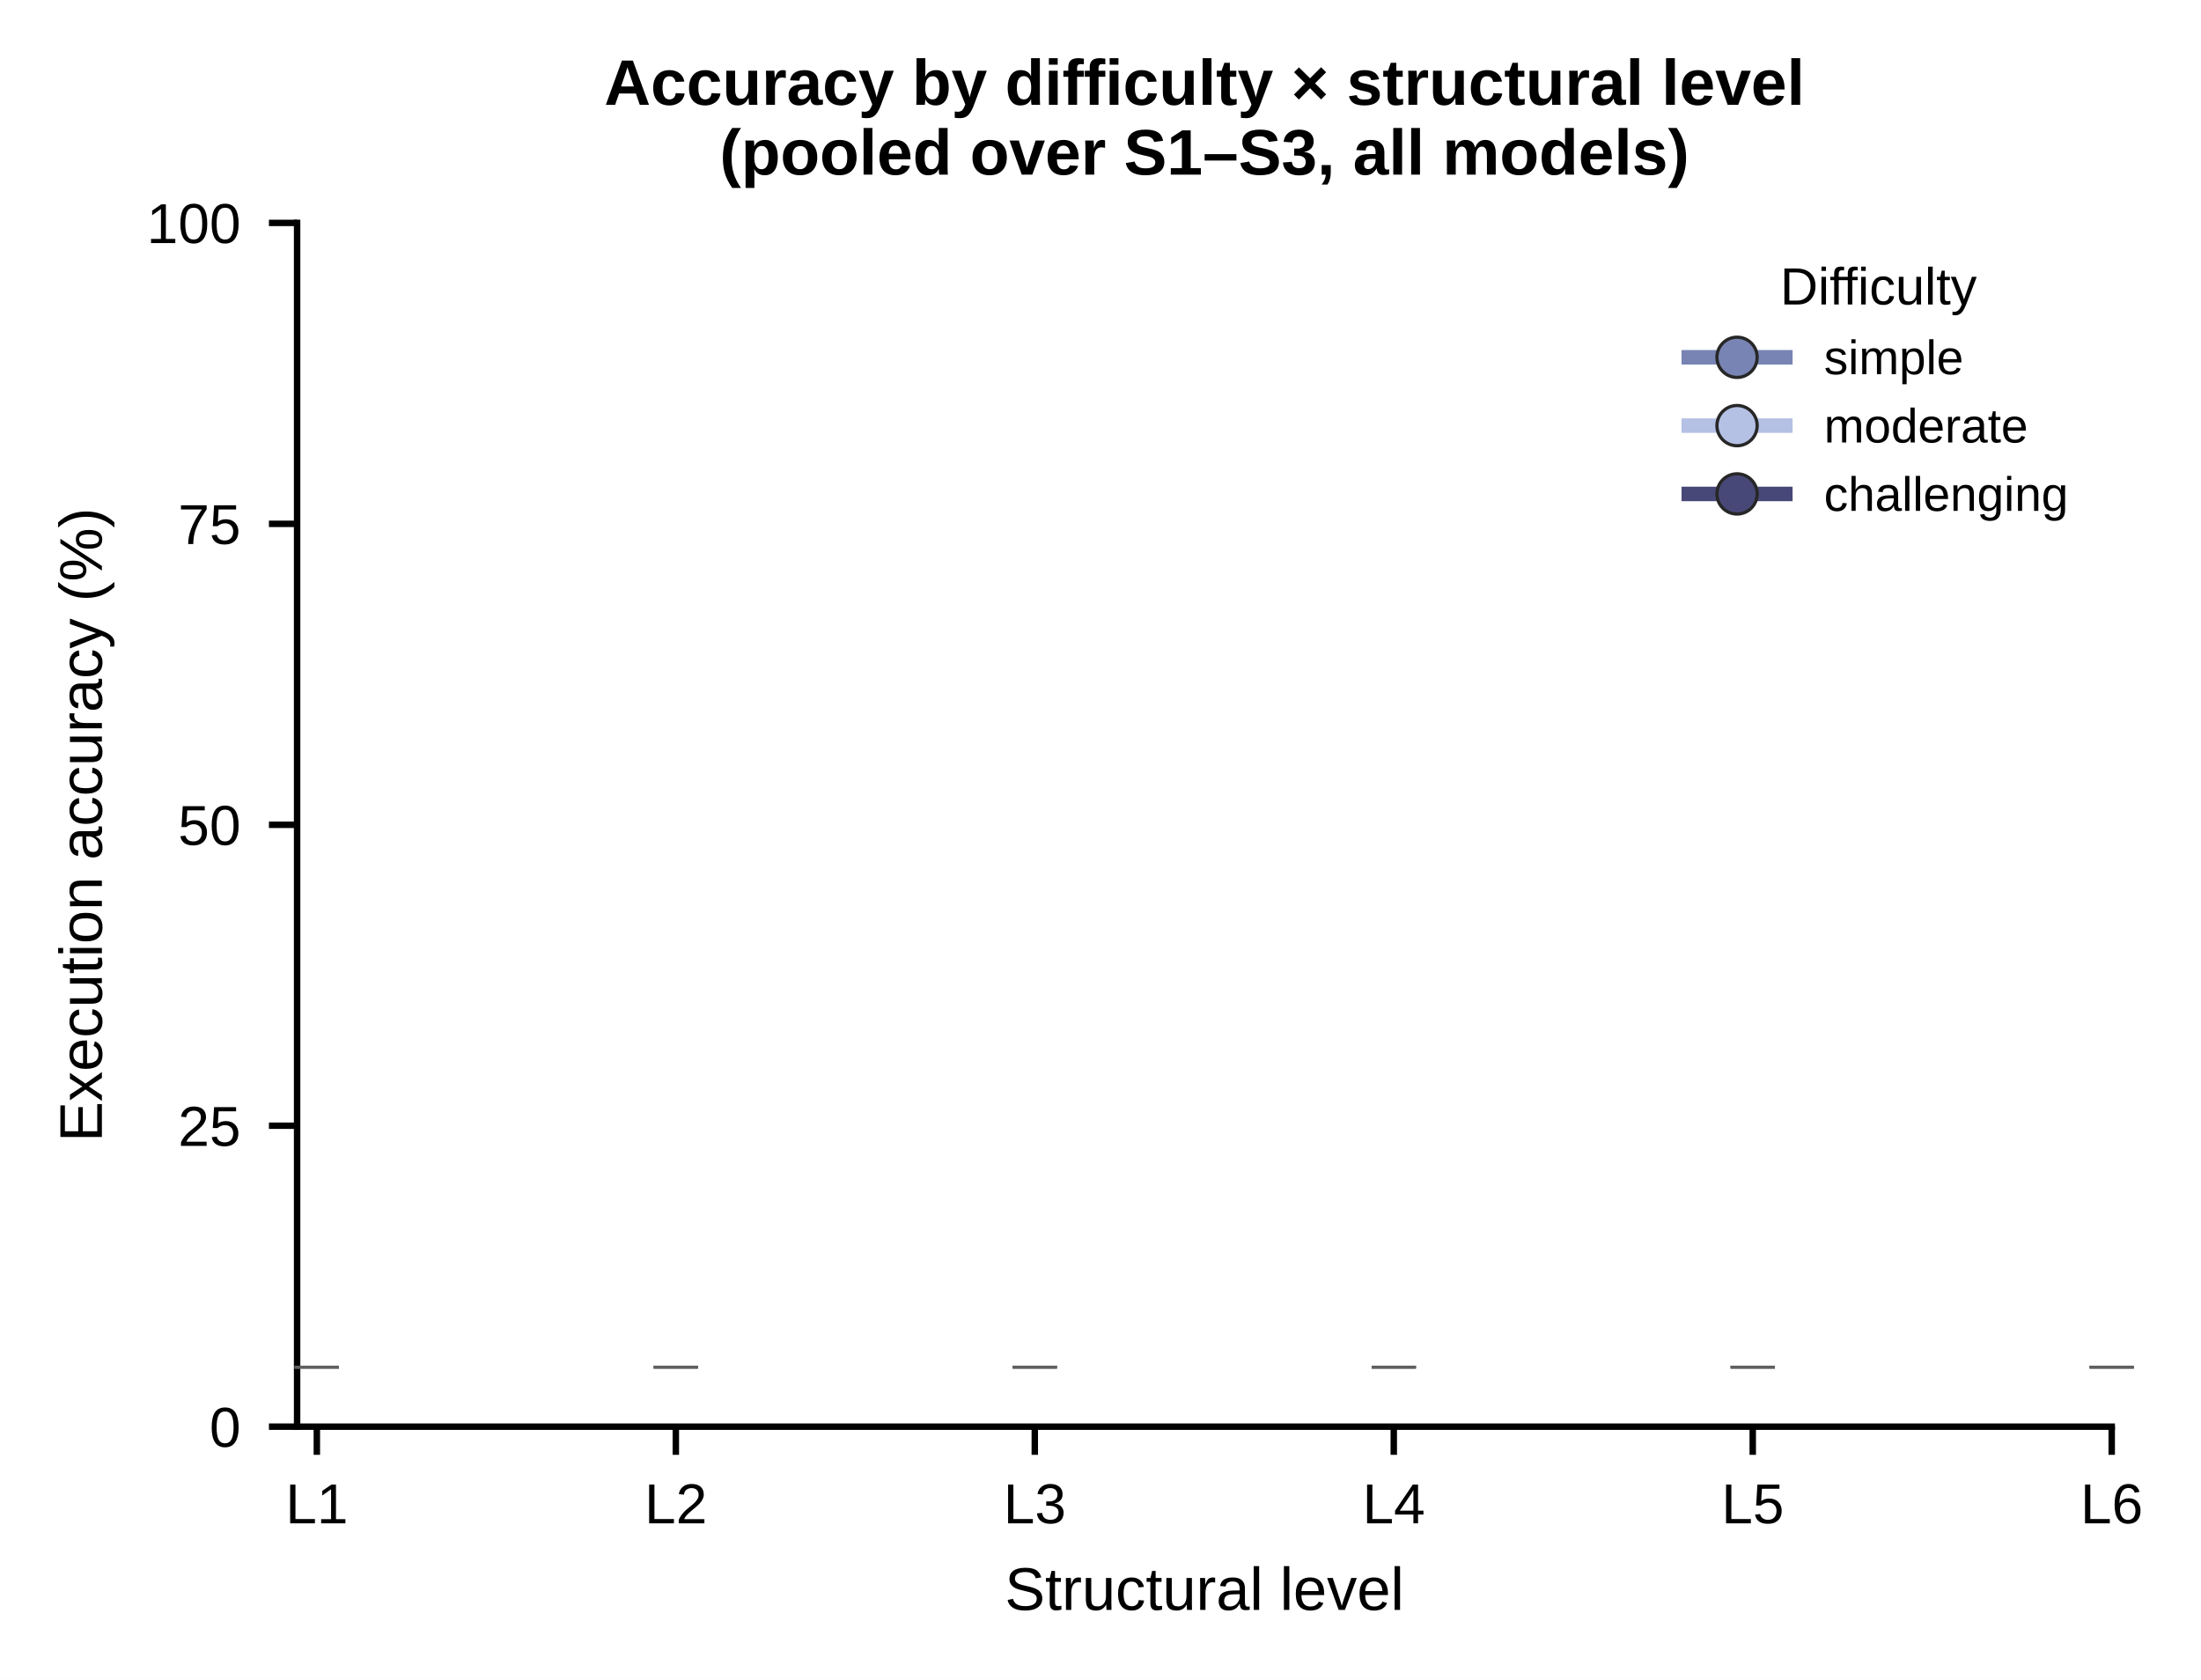
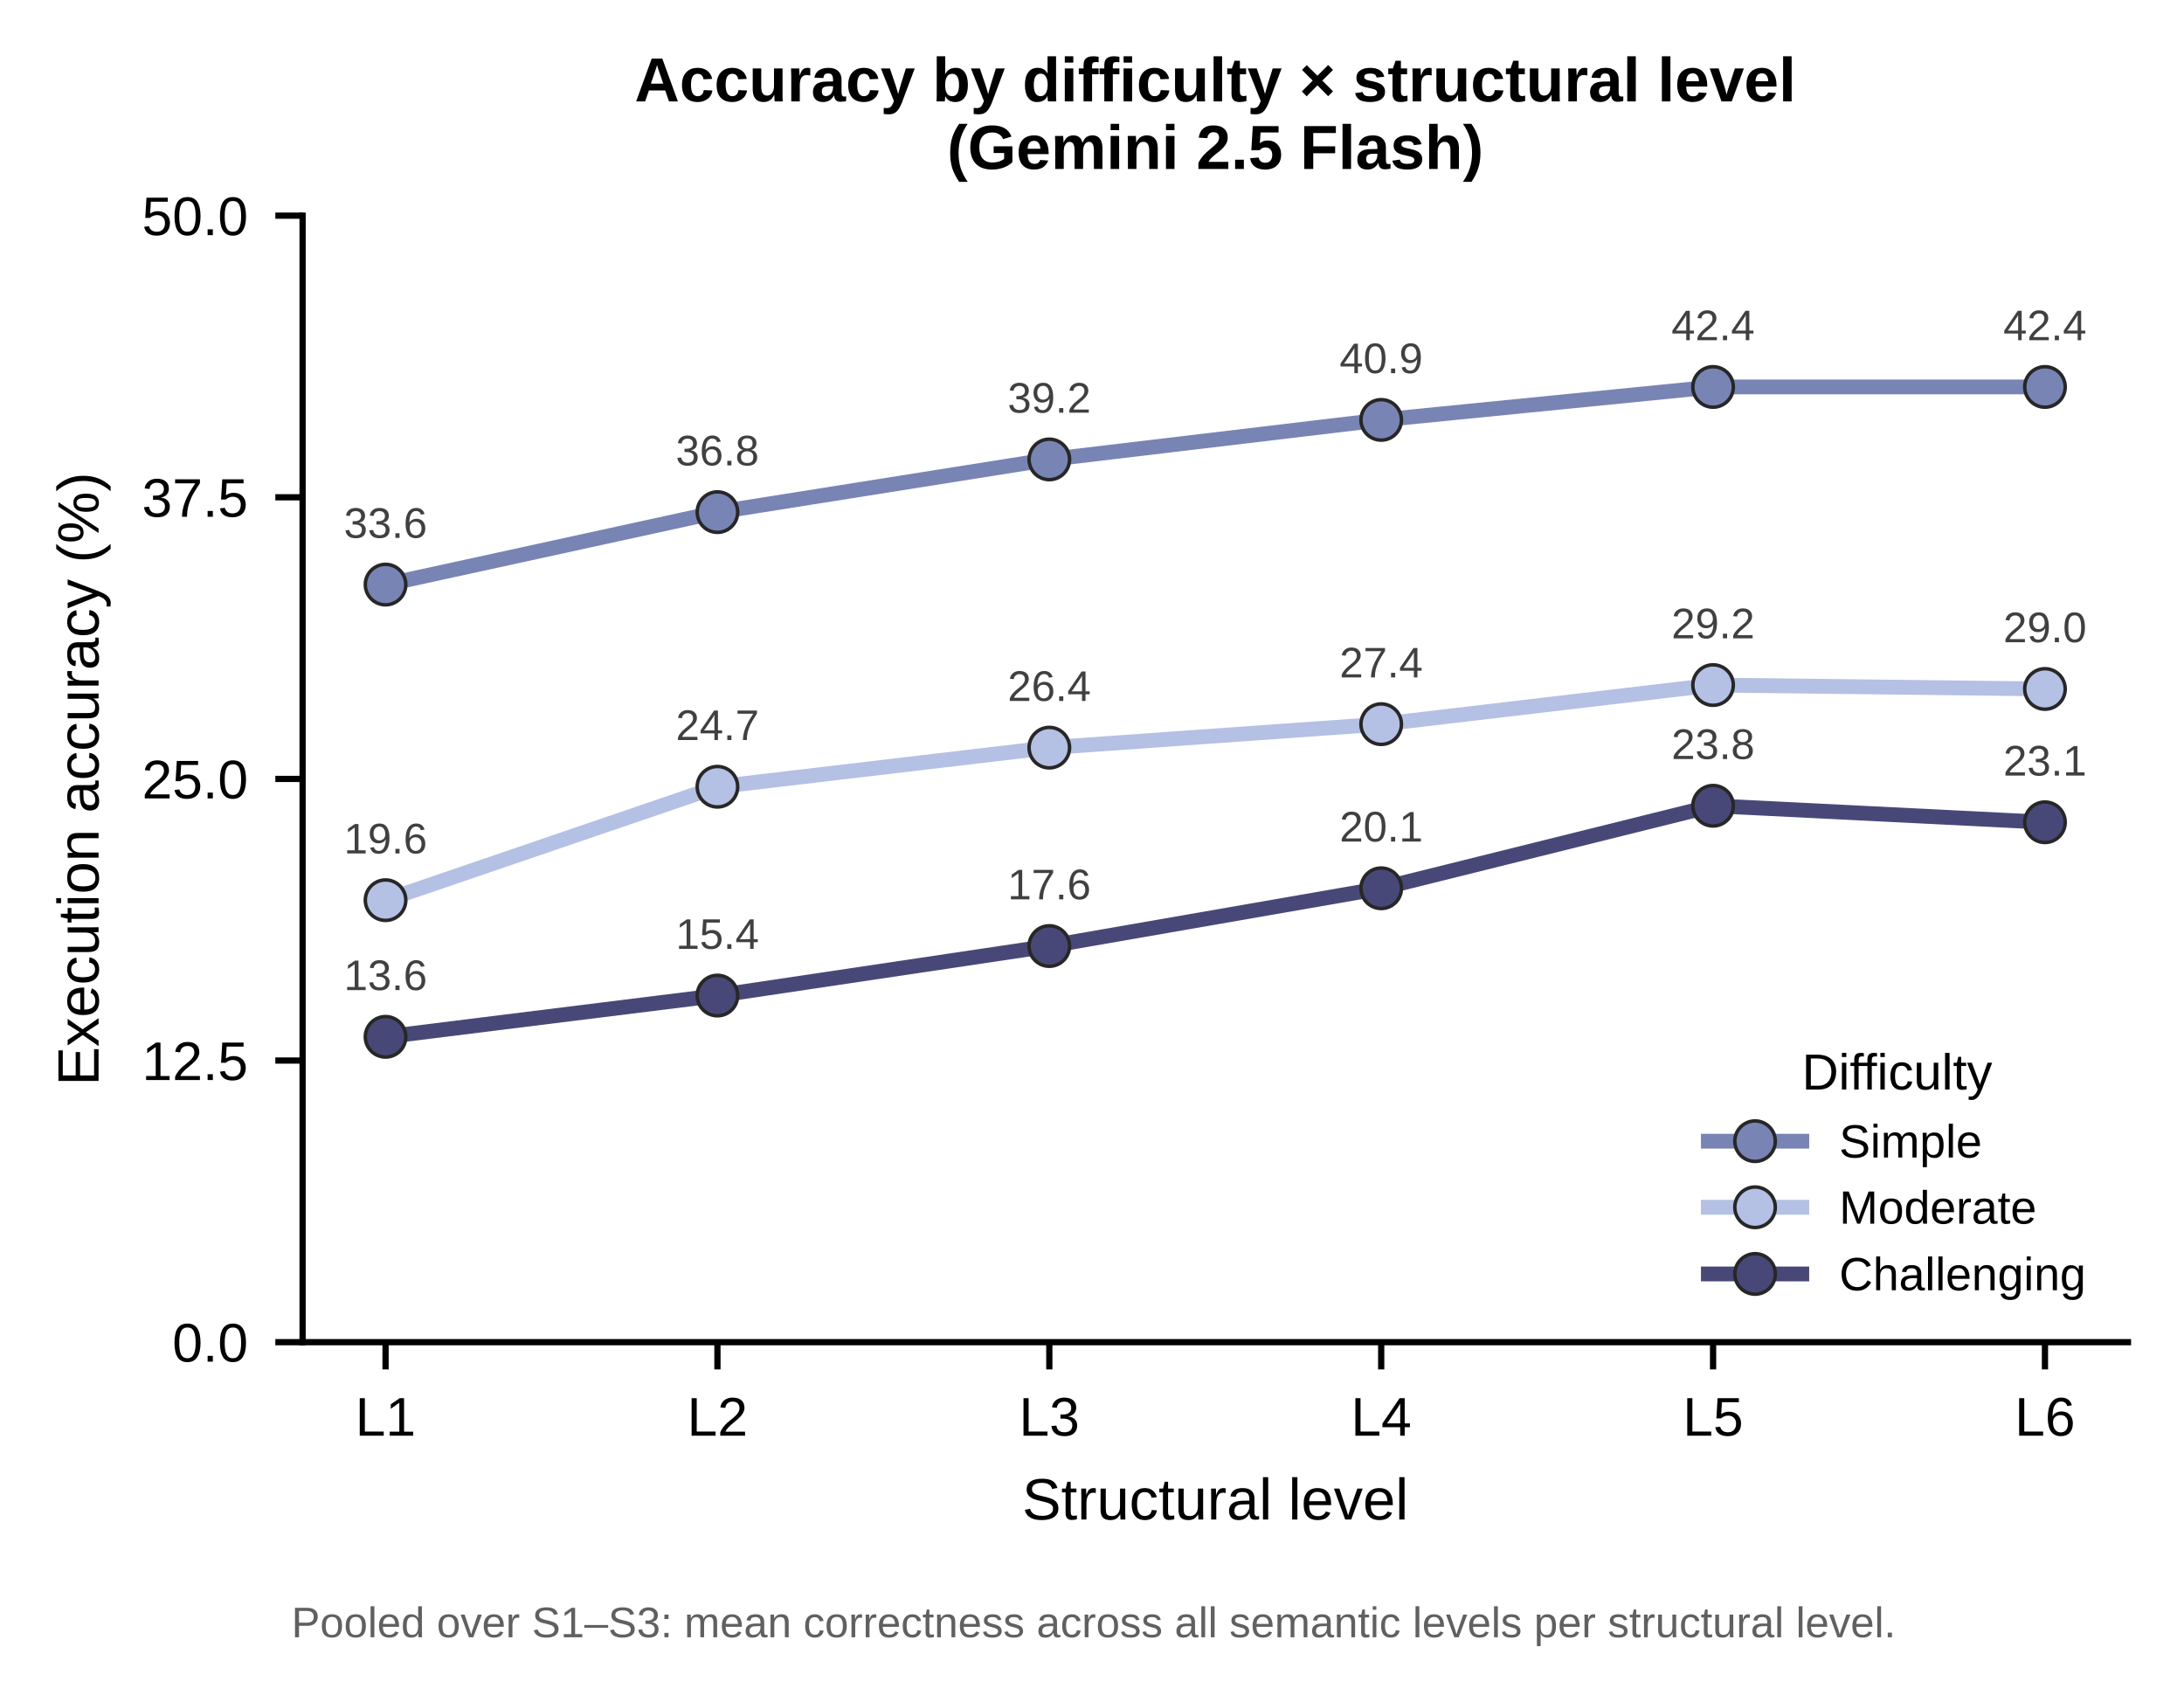
- <svg xmlns="http://www.w3.org/2000/svg" xmlns:xlink="http://www.w3.org/1999/xlink" width="273.484pt" height="208.708pt" viewBox="0 0 273.484 208.708" version="1.1">
+ <svg xmlns="http://www.w3.org/2000/svg" xmlns:xlink="http://www.w3.org/1999/xlink" width="280.491pt" height="218.537pt" viewBox="0 0 280.491 218.537" version="1.1">
  <defs>
    <style type="text/css">*{stroke-linejoin: round; stroke-linecap: butt}</style>
  </defs>
  <g id="figure_1">
    <g id="patch_1">
-       <path d="M 0 208.708  L 273.484 208.708  L 273.484 0  L 0 0  z " style="fill: #ffffff" />
+       <path d="M 0 218.537  L 280.491 218.537  L 280.491 0  L 0 0  z " style="fill: #ffffff" />
    </g>
    <g id="axes_1">
      <g id="patch_2">
-         <path d="M 36.916 177.248  L 262.391 177.248  L 262.391 27.696  L 36.916 27.696  z " style="fill: #ffffff" />
+         <path d="M 38.861 172.352  L 273.291 172.352  L 273.291 27.696  L 38.861 27.696  z " style="fill: #ffffff" />
      </g>
      <g id="matplotlib.axis_1">
        <g id="xtick_1">
          <g id="line2d_1">
            <defs>
-               <path id="ma31437abb8" d="M 0 0  L 0 3.5  " style="stroke: #000000; stroke-width: 0.8" />
+               <path id="m3ab49b56e0" d="M 0 0  L 0 3.5  " style="stroke: #000000; stroke-width: 0.8" />
            </defs>
            <g>
-               <use xlink:href="#ma31437abb8" x="39.369" y="177.248" style="stroke: #000000; stroke-width: 0.8" />
+               <use xlink:href="#m3ab49b56e0" x="49.517" y="172.352" style="stroke: #000000; stroke-width: 0.8" />
            </g>
          </g>
          <g id="text_1">
-             <text style="font: 7px 'Arial', 'Helvetica', 'DejaVu Sans', sans-serif; text-anchor: middle" x="39.369" y="189.258" transform="rotate(-0 39.36949 189.2582)">L1</text>
+             <text style="font: 7px 'Arial', 'Helvetica', 'DejaVu Sans', sans-serif; text-anchor: middle" x="49.517" y="184.362" transform="rotate(-0 49.51685 184.3622)">L1</text>
          </g>
        </g>
        <g id="xtick_2">
          <g id="line2d_2">
            <g>
-               <use xlink:href="#ma31437abb8" x="83.974" y="177.248" style="stroke: #000000; stroke-width: 0.8" />
+               <use xlink:href="#m3ab49b56e0" x="92.14" y="172.352" style="stroke: #000000; stroke-width: 0.8" />
            </g>
          </g>
          <g id="text_2">
-             <text style="font: 7px 'Arial', 'Helvetica', 'DejaVu Sans', sans-serif; text-anchor: middle" x="83.974" y="189.258" transform="rotate(-0 83.97384 189.2582)">L2</text>
+             <text style="font: 7px 'Arial', 'Helvetica', 'DejaVu Sans', sans-serif; text-anchor: middle" x="92.14" y="184.362" transform="rotate(-0 92.14048 184.3622)">L2</text>
          </g>
        </g>
        <g id="xtick_3">
          <g id="line2d_3">
            <g>
-               <use xlink:href="#ma31437abb8" x="128.578" y="177.248" style="stroke: #000000; stroke-width: 0.8" />
+               <use xlink:href="#m3ab49b56e0" x="134.764" y="172.352" style="stroke: #000000; stroke-width: 0.8" />
            </g>
          </g>
          <g id="text_3">
-             <text style="font: 7px 'Arial', 'Helvetica', 'DejaVu Sans', sans-serif; text-anchor: middle" x="128.578" y="189.258" transform="rotate(-0 128.5782 189.2582)">L3</text>
+             <text style="font: 7px 'Arial', 'Helvetica', 'DejaVu Sans', sans-serif; text-anchor: middle" x="134.764" y="184.362" transform="rotate(-0 134.7641 184.3622)">L3</text>
          </g>
        </g>
        <g id="xtick_4">
          <g id="line2d_4">
            <g>
-               <use xlink:href="#ma31437abb8" x="173.183" y="177.248" style="stroke: #000000; stroke-width: 0.8" />
+               <use xlink:href="#m3ab49b56e0" x="177.388" y="172.352" style="stroke: #000000; stroke-width: 0.8" />
            </g>
          </g>
          <g id="text_4">
-             <text style="font: 7px 'Arial', 'Helvetica', 'DejaVu Sans', sans-serif; text-anchor: middle" x="173.183" y="189.258" transform="rotate(-0 173.1825 189.2582)">L4</text>
+             <text style="font: 7px 'Arial', 'Helvetica', 'DejaVu Sans', sans-serif; text-anchor: middle" x="177.388" y="184.362" transform="rotate(-0 177.3878 184.3622)">L4</text>
          </g>
        </g>
        <g id="xtick_5">
          <g id="line2d_5">
            <g>
-               <use xlink:href="#ma31437abb8" x="217.787" y="177.248" style="stroke: #000000; stroke-width: 0.8" />
+               <use xlink:href="#m3ab49b56e0" x="220.011" y="172.352" style="stroke: #000000; stroke-width: 0.8" />
            </g>
          </g>
          <g id="text_5">
-             <text style="font: 7px 'Arial', 'Helvetica', 'DejaVu Sans', sans-serif; text-anchor: middle" x="217.787" y="189.258" transform="rotate(-0 217.7869 189.2582)">L5</text>
+             <text style="font: 7px 'Arial', 'Helvetica', 'DejaVu Sans', sans-serif; text-anchor: middle" x="220.011" y="184.362" transform="rotate(-0 220.0114 184.3622)">L5</text>
          </g>
        </g>
        <g id="xtick_6">
          <g id="line2d_6">
            <g>
-               <use xlink:href="#ma31437abb8" x="262.391" y="177.248" style="stroke: #000000; stroke-width: 0.8" />
+               <use xlink:href="#m3ab49b56e0" x="262.635" y="172.352" style="stroke: #000000; stroke-width: 0.8" />
            </g>
          </g>
          <g id="text_6">
-             <text style="font: 7px 'Arial', 'Helvetica', 'DejaVu Sans', sans-serif; text-anchor: middle" x="262.391" y="189.258" transform="rotate(-0 262.3913 189.2582)">L6</text>
+             <text style="font: 7px 'Arial', 'Helvetica', 'DejaVu Sans', sans-serif; text-anchor: middle" x="262.635" y="184.362" transform="rotate(-0 262.635 184.3622)">L6</text>
          </g>
        </g>
        <g id="text_7">
-           <text style="font: 7.5px 'Arial', 'Helvetica', 'DejaVu Sans', sans-serif; text-anchor: middle" x="149.654" y="200.018" transform="rotate(-0 149.6538 200.0178)">Structural level</text>
+           <text style="font: 7.5px 'Arial', 'Helvetica', 'DejaVu Sans', sans-serif; text-anchor: middle" x="156.076" y="195.122" transform="rotate(-0 156.0759 195.1218)">Structural level</text>
        </g>
      </g>
      <g id="matplotlib.axis_2">
        <g id="ytick_1">
          <g id="line2d_7">
            <defs>
-               <path id="m10e3c96765" d="M 0 0  L -3.5 0  " style="stroke: #000000; stroke-width: 0.8" />
+               <path id="m9be57d4e14" d="M 0 0  L -3.5 0  " style="stroke: #000000; stroke-width: 0.8" />
            </defs>
            <g>
-               <use xlink:href="#m10e3c96765" x="36.916" y="177.248" style="stroke: #000000; stroke-width: 0.8" />
+               <use xlink:href="#m9be57d4e14" x="38.861" y="172.352" style="stroke: #000000; stroke-width: 0.8" />
            </g>
          </g>
          <g id="text_8">
-             <text style="font: 7px 'Arial', 'Helvetica', 'DejaVu Sans', sans-serif; text-anchor: end" x="29.916" y="179.753" transform="rotate(-0 29.91625 179.753)">0</text>
+             <text style="font: 7px 'Arial', 'Helvetica', 'DejaVu Sans', sans-serif; text-anchor: end" x="31.861" y="174.857" transform="rotate(-0 31.86094 174.857)">0.0</text>
          </g>
        </g>
        <g id="ytick_2">
          <g id="line2d_8">
            <g>
-               <use xlink:href="#m10e3c96765" x="36.916" y="139.86" style="stroke: #000000; stroke-width: 0.8" />
+               <use xlink:href="#m9be57d4e14" x="38.861" y="136.188" style="stroke: #000000; stroke-width: 0.8" />
            </g>
          </g>
          <g id="text_9">
-             <text style="font: 7px 'Arial', 'Helvetica', 'DejaVu Sans', sans-serif; text-anchor: end" x="29.916" y="142.365" transform="rotate(-0 29.91625 142.365)">25</text>
+             <text style="font: 7px 'Arial', 'Helvetica', 'DejaVu Sans', sans-serif; text-anchor: end" x="31.861" y="138.693" transform="rotate(-0 31.86094 138.693)">12.5</text>
          </g>
        </g>
        <g id="ytick_3">
          <g id="line2d_9">
            <g>
-               <use xlink:href="#m10e3c96765" x="36.916" y="102.472" style="stroke: #000000; stroke-width: 0.8" />
+               <use xlink:href="#m9be57d4e14" x="38.861" y="100.024" style="stroke: #000000; stroke-width: 0.8" />
            </g>
          </g>
          <g id="text_10">
-             <text style="font: 7px 'Arial', 'Helvetica', 'DejaVu Sans', sans-serif; text-anchor: end" x="29.916" y="104.977" transform="rotate(-0 29.91625 104.9771)">50</text>
+             <text style="font: 7px 'Arial', 'Helvetica', 'DejaVu Sans', sans-serif; text-anchor: end" x="31.861" y="102.529" transform="rotate(-0 31.86094 102.5291)">25.0</text>
          </g>
        </g>
        <g id="ytick_4">
          <g id="line2d_10">
            <g>
-               <use xlink:href="#m10e3c96765" x="36.916" y="65.084" style="stroke: #000000; stroke-width: 0.8" />
+               <use xlink:href="#m9be57d4e14" x="38.861" y="63.86" style="stroke: #000000; stroke-width: 0.8" />
            </g>
          </g>
          <g id="text_11">
-             <text style="font: 7px 'Arial', 'Helvetica', 'DejaVu Sans', sans-serif; text-anchor: end" x="29.916" y="67.589" transform="rotate(-0 29.91625 67.58917)">75</text>
+             <text style="font: 7px 'Arial', 'Helvetica', 'DejaVu Sans', sans-serif; text-anchor: end" x="31.861" y="66.365" transform="rotate(-0 31.86094 66.36517)">37.5</text>
          </g>
        </g>
        <g id="ytick_5">
          <g id="line2d_11">
            <g>
-               <use xlink:href="#m10e3c96765" x="36.916" y="27.696" style="stroke: #000000; stroke-width: 0.8" />
+               <use xlink:href="#m9be57d4e14" x="38.861" y="27.696" style="stroke: #000000; stroke-width: 0.8" />
            </g>
          </g>
          <g id="text_12">
-             <text style="font: 7px 'Arial', 'Helvetica', 'DejaVu Sans', sans-serif; text-anchor: end" x="29.916" y="30.201" transform="rotate(-0 29.91625 30.20123)">100</text>
+             <text style="font: 7px 'Arial', 'Helvetica', 'DejaVu Sans', sans-serif; text-anchor: end" x="31.861" y="30.201" transform="rotate(-0 31.86094 30.20123)">50.0</text>
          </g>
        </g>
        <g id="text_13">
-           <text style="font: 7.5px 'Arial', 'Helvetica', 'DejaVu Sans', sans-serif; text-anchor: middle" x="12.66" y="102.472" transform="rotate(-90 12.65977 102.4719)">Execution accuracy (%)</text>
-         </g>
+           <text style="font: 7.5px 'Arial', 'Helvetica', 'DejaVu Sans', sans-serif; text-anchor: middle" x="12.66" y="100.024" transform="rotate(-90 12.65977 100.0239)">Execution accuracy (%)</text>
+         </g>
+       </g>
+       <g id="patch_3">
+         <path d="M 38.861 172.352  L 38.861 27.696  " style="fill: none; stroke: #000000; stroke-width: 0.8; stroke-linejoin: miter; stroke-linecap: square" />
+       </g>
+       <g id="patch_4">
+         <path d="M 38.861 172.352  L 273.291 172.352  " style="fill: none; stroke: #000000; stroke-width: 0.8; stroke-linejoin: miter; stroke-linecap: square" />
      </g>
      <g id="line2d_12">
-         <path clip-path="url(#pc21618fba8)" style="fill: none; stroke: #7884b4; stroke-width: 1.8; stroke-linecap: square" />
+         <path d="M 49.517 75.069  L 92.14 65.763  L 134.764 58.996  L 177.388 53.92  L 220.011 49.69  L 262.635 49.69  " clip-path="url(#pff565acd51)" style="fill: none; stroke: #7884b4; stroke-width: 1.9; stroke-linecap: square" />
        <defs>
-           <path id="m4fefd51148" d="M 0 2.5  C 0.663 2.5 1.299 2.237 1.768 1.768  C 2.237 1.299 2.5 0.663 2.5 0  C 2.5 -0.663 2.237 -1.299 1.768 -1.768  C 1.299 -2.237 0.663 -2.5 0 -2.5  C -0.663 -2.5 -1.299 -2.237 -1.768 -1.768  C -2.237 -1.299 -2.5 -0.663 -2.5 0  C -2.5 0.663 -2.237 1.299 -1.768 1.768  C -1.299 2.237 -0.663 2.5 0 2.5  z " style="stroke: #272727; stroke-width: 0.4" />
+           <path id="mf4fb9130e2" d="M 0 2.6  C 0.69 2.6 1.351 2.326 1.838 1.838  C 2.326 1.351 2.6 0.69 2.6 0  C 2.6 -0.69 2.326 -1.351 1.838 -1.838  C 1.351 -2.326 0.69 -2.6 0 -2.6  C -0.69 -2.6 -1.351 -2.326 -1.838 -1.838  C -2.326 -1.351 -2.6 -0.69 -2.6 0  C -2.6 0.69 -2.326 1.351 -1.838 1.838  C -1.351 2.326 -0.69 2.6 0 2.6  z " style="stroke: #272727; stroke-width: 0.45" />
        </defs>
-         <g clip-path="url(#pc21618fba8)" />
+         <g clip-path="url(#pff565acd51)">
+           <use xlink:href="#mf4fb9130e2" x="49.517" y="75.069" style="fill: #7884b4; stroke: #272727; stroke-width: 0.45" />
+           <use xlink:href="#mf4fb9130e2" x="92.14" y="65.763" style="fill: #7884b4; stroke: #272727; stroke-width: 0.45" />
+           <use xlink:href="#mf4fb9130e2" x="134.764" y="58.996" style="fill: #7884b4; stroke: #272727; stroke-width: 0.45" />
+           <use xlink:href="#mf4fb9130e2" x="177.388" y="53.92" style="fill: #7884b4; stroke: #272727; stroke-width: 0.45" />
+           <use xlink:href="#mf4fb9130e2" x="220.011" y="49.69" style="fill: #7884b4; stroke: #272727; stroke-width: 0.45" />
+           <use xlink:href="#mf4fb9130e2" x="262.635" y="49.69" style="fill: #7884b4; stroke: #272727; stroke-width: 0.45" />
+         </g>
+       </g>
+       <g id="text_14">
+         <text style="fill: #404040; font: 500 5.5px 'Arial', 'Helvetica', 'DejaVu Sans', sans-serif; text-anchor: middle" x="49.517" y="69.069" transform="rotate(-0 49.51685 69.06864)">33.6</text>
+       </g>
+       <g id="text_15">
+         <text style="fill: #404040; font: 500 5.5px 'Arial', 'Helvetica', 'DejaVu Sans', sans-serif; text-anchor: middle" x="92.14" y="59.763" transform="rotate(-0 92.14048 59.7633)">36.8</text>
+       </g>
+       <g id="text_16">
+         <text style="fill: #404040; font: 500 5.5px 'Arial', 'Helvetica', 'DejaVu Sans', sans-serif; text-anchor: middle" x="134.764" y="52.996" transform="rotate(-0 134.7641 52.99578)">39.2</text>
+       </g>
+       <g id="text_17">
+         <text style="fill: #404040; font: 500 5.5px 'Arial', 'Helvetica', 'DejaVu Sans', sans-serif; text-anchor: middle" x="177.388" y="47.92" transform="rotate(-0 177.3878 47.92014)">40.9</text>
+       </g>
+       <g id="text_18">
+         <text style="fill: #404040; font: 500 5.5px 'Arial', 'Helvetica', 'DejaVu Sans', sans-serif; text-anchor: middle" x="220.011" y="43.69" transform="rotate(-0 220.0114 43.69044)">42.4</text>
+       </g>
+       <g id="text_19">
+         <text style="fill: #404040; font: 500 5.5px 'Arial', 'Helvetica', 'DejaVu Sans', sans-serif; text-anchor: middle" x="262.635" y="43.69" transform="rotate(-0 262.635 43.69044)">42.4</text>
      </g>
      <g id="line2d_13">
-         <path clip-path="url(#pc21618fba8)" style="fill: none; stroke: #b4c0e4; stroke-width: 1.8; stroke-linecap: square" />
+         <path d="M 49.517 115.594  L 92.14 101.028  L 134.764 96.006  L 177.388 92.992  L 220.011 87.969  L 262.635 88.472  " clip-path="url(#pff565acd51)" style="fill: none; stroke: #b4c0e4; stroke-width: 1.9; stroke-linecap: square" />
        <defs>
-           <path id="ma5e00c84f4" d="M 0 2.5  C 0.663 2.5 1.299 2.237 1.768 1.768  C 2.237 1.299 2.5 0.663 2.5 0  C 2.5 -0.663 2.237 -1.299 1.768 -1.768  C 1.299 -2.237 0.663 -2.5 0 -2.5  C -0.663 -2.5 -1.299 -2.237 -1.768 -1.768  C -2.237 -1.299 -2.5 -0.663 -2.5 0  C -2.5 0.663 -2.237 1.299 -1.768 1.768  C -1.299 2.237 -0.663 2.5 0 2.5  z " style="stroke: #272727; stroke-width: 0.4" />
+           <path id="m99f117fb12" d="M 0 2.6  C 0.69 2.6 1.351 2.326 1.838 1.838  C 2.326 1.351 2.6 0.69 2.6 0  C 2.6 -0.69 2.326 -1.351 1.838 -1.838  C 1.351 -2.326 0.69 -2.6 0 -2.6  C -0.69 -2.6 -1.351 -2.326 -1.838 -1.838  C -2.326 -1.351 -2.6 -0.69 -2.6 0  C -2.6 0.69 -2.326 1.351 -1.838 1.838  C -1.351 2.326 -0.69 2.6 0 2.6  z " style="stroke: #272727; stroke-width: 0.45" />
        </defs>
-         <g clip-path="url(#pc21618fba8)" />
+         <g clip-path="url(#pff565acd51)">
+           <use xlink:href="#m99f117fb12" x="49.517" y="115.594" style="fill: #b4c0e4; stroke: #272727; stroke-width: 0.45" />
+           <use xlink:href="#m99f117fb12" x="92.14" y="101.028" style="fill: #b4c0e4; stroke: #272727; stroke-width: 0.45" />
+           <use xlink:href="#m99f117fb12" x="134.764" y="96.006" style="fill: #b4c0e4; stroke: #272727; stroke-width: 0.45" />
+           <use xlink:href="#m99f117fb12" x="177.388" y="92.992" style="fill: #b4c0e4; stroke: #272727; stroke-width: 0.45" />
+           <use xlink:href="#m99f117fb12" x="220.011" y="87.969" style="fill: #b4c0e4; stroke: #272727; stroke-width: 0.45" />
+           <use xlink:href="#m99f117fb12" x="262.635" y="88.472" style="fill: #b4c0e4; stroke: #272727; stroke-width: 0.45" />
+         </g>
+       </g>
+       <g id="text_20">
+         <text style="fill: #404040; font: 500 5.5px 'Arial', 'Helvetica', 'DejaVu Sans', sans-serif; text-anchor: middle" x="49.517" y="109.594" transform="rotate(-0 49.51685 109.5945)">19.6</text>
+       </g>
+       <g id="text_21">
+         <text style="fill: #404040; font: 500 5.5px 'Arial', 'Helvetica', 'DejaVu Sans', sans-serif; text-anchor: middle" x="92.14" y="95.028" transform="rotate(-0 92.14048 95.02843)">24.7</text>
+       </g>
+       <g id="text_22">
+         <text style="fill: #404040; font: 500 5.5px 'Arial', 'Helvetica', 'DejaVu Sans', sans-serif; text-anchor: middle" x="134.764" y="90.006" transform="rotate(-0 134.7641 90.00566)">26.4</text>
+       </g>
+       <g id="text_23">
+         <text style="fill: #404040; font: 500 5.5px 'Arial', 'Helvetica', 'DejaVu Sans', sans-serif; text-anchor: middle" x="177.388" y="86.992" transform="rotate(-0 177.3878 86.992)">27.4</text>
+       </g>
+       <g id="text_24">
+         <text style="fill: #404040; font: 500 5.5px 'Arial', 'Helvetica', 'DejaVu Sans', sans-serif; text-anchor: middle" x="220.011" y="81.969" transform="rotate(-0 220.0114 81.96923)">29.2</text>
+       </g>
+       <g id="text_25">
+         <text style="fill: #404040; font: 500 5.5px 'Arial', 'Helvetica', 'DejaVu Sans', sans-serif; text-anchor: middle" x="262.635" y="82.472" transform="rotate(-0 262.635 82.47151)">29.0</text>
      </g>
      <g id="line2d_14">
-         <path clip-path="url(#pc21618fba8)" style="fill: none; stroke: #484878; stroke-width: 1.8; stroke-linecap: square" />
+         <path d="M 49.517 133.141  L 92.14 127.842  L 134.764 121.484  L 177.388 114.066  L 220.011 103.468  L 262.635 105.588  " clip-path="url(#pff565acd51)" style="fill: none; stroke: #484878; stroke-width: 1.9; stroke-linecap: square" />
        <defs>
-           <path id="m007a93cf42" d="M 0 2.5  C 0.663 2.5 1.299 2.237 1.768 1.768  C 2.237 1.299 2.5 0.663 2.5 0  C 2.5 -0.663 2.237 -1.299 1.768 -1.768  C 1.299 -2.237 0.663 -2.5 0 -2.5  C -0.663 -2.5 -1.299 -2.237 -1.768 -1.768  C -2.237 -1.299 -2.5 -0.663 -2.5 0  C -2.5 0.663 -2.237 1.299 -1.768 1.768  C -1.299 2.237 -0.663 2.5 0 2.5  z " style="stroke: #272727; stroke-width: 0.4" />
+           <path id="mddc3edc533" d="M 0 2.6  C 0.69 2.6 1.351 2.326 1.838 1.838  C 2.326 1.351 2.6 0.69 2.6 0  C 2.6 -0.69 2.326 -1.351 1.838 -1.838  C 1.351 -2.326 0.69 -2.6 0 -2.6  C -0.69 -2.6 -1.351 -2.326 -1.838 -1.838  C -2.326 -1.351 -2.6 -0.69 -2.6 0  C -2.6 0.69 -2.326 1.351 -1.838 1.838  C -1.351 2.326 -0.69 2.6 0 2.6  z " style="stroke: #272727; stroke-width: 0.45" />
        </defs>
-         <g clip-path="url(#pc21618fba8)" />
-       </g>
-       <g id="patch_3">
-         <path d="M 36.916 177.248  L 36.916 27.696  " style="fill: none; stroke: #000000; stroke-width: 0.8; stroke-linejoin: miter; stroke-linecap: square" />
-       </g>
-       <g id="patch_4">
-         <path d="M 36.916 177.248  L 262.391 177.248  " style="fill: none; stroke: #000000; stroke-width: 0.8; stroke-linejoin: miter; stroke-linecap: square" />
-       </g>
-       <g id="text_14">
-         <text style="fill: #606060; font: 5.5px 'Arial', 'Helvetica', 'DejaVu Sans', sans-serif; text-anchor: middle" x="39.369" y="171.248" transform="rotate(-0 39.36949 171.2477)">—</text>
-       </g>
-       <g id="text_15">
-         <text style="fill: #606060; font: 5.5px 'Arial', 'Helvetica', 'DejaVu Sans', sans-serif; text-anchor: middle" x="83.974" y="171.248" transform="rotate(-0 83.97384 171.2477)">—</text>
-       </g>
-       <g id="text_16">
-         <text style="fill: #606060; font: 5.5px 'Arial', 'Helvetica', 'DejaVu Sans', sans-serif; text-anchor: middle" x="128.578" y="171.248" transform="rotate(-0 128.5782 171.2477)">—</text>
-       </g>
-       <g id="text_17">
-         <text style="fill: #606060; font: 5.5px 'Arial', 'Helvetica', 'DejaVu Sans', sans-serif; text-anchor: middle" x="173.183" y="171.248" transform="rotate(-0 173.1825 171.2477)">—</text>
-       </g>
-       <g id="text_18">
-         <text style="fill: #606060; font: 5.5px 'Arial', 'Helvetica', 'DejaVu Sans', sans-serif; text-anchor: middle" x="217.787" y="171.248" transform="rotate(-0 217.7869 171.2477)">—</text>
-       </g>
-       <g id="text_19">
-         <text style="fill: #606060; font: 5.5px 'Arial', 'Helvetica', 'DejaVu Sans', sans-serif; text-anchor: middle" x="262.391" y="171.248" transform="rotate(-0 262.3913 171.2477)">—</text>
-       </g>
-       <g id="text_20">
-         <text style="fill: #606060; font: 5.5px 'Arial', 'Helvetica', 'DejaVu Sans', sans-serif; text-anchor: middle" x="39.369" y="171.248" transform="rotate(-0 39.36949 171.2477)">—</text>
-       </g>
-       <g id="text_21">
-         <text style="fill: #606060; font: 5.5px 'Arial', 'Helvetica', 'DejaVu Sans', sans-serif; text-anchor: middle" x="83.974" y="171.248" transform="rotate(-0 83.97384 171.2477)">—</text>
-       </g>
-       <g id="text_22">
-         <text style="fill: #606060; font: 5.5px 'Arial', 'Helvetica', 'DejaVu Sans', sans-serif; text-anchor: middle" x="128.578" y="171.248" transform="rotate(-0 128.5782 171.2477)">—</text>
-       </g>
-       <g id="text_23">
-         <text style="fill: #606060; font: 5.5px 'Arial', 'Helvetica', 'DejaVu Sans', sans-serif; text-anchor: middle" x="173.183" y="171.248" transform="rotate(-0 173.1825 171.2477)">—</text>
-       </g>
-       <g id="text_24">
-         <text style="fill: #606060; font: 5.5px 'Arial', 'Helvetica', 'DejaVu Sans', sans-serif; text-anchor: middle" x="217.787" y="171.248" transform="rotate(-0 217.7869 171.2477)">—</text>
-       </g>
-       <g id="text_25">
-         <text style="fill: #606060; font: 5.5px 'Arial', 'Helvetica', 'DejaVu Sans', sans-serif; text-anchor: middle" x="262.391" y="171.248" transform="rotate(-0 262.3913 171.2477)">—</text>
+         <g clip-path="url(#pff565acd51)">
+           <use xlink:href="#mddc3edc533" x="49.517" y="133.141" style="fill: #484878; stroke: #272727; stroke-width: 0.45" />
+           <use xlink:href="#mddc3edc533" x="92.14" y="127.842" style="fill: #484878; stroke: #272727; stroke-width: 0.45" />
+           <use xlink:href="#mddc3edc533" x="134.764" y="121.484" style="fill: #484878; stroke: #272727; stroke-width: 0.45" />
+           <use xlink:href="#mddc3edc533" x="177.388" y="114.066" style="fill: #484878; stroke: #272727; stroke-width: 0.45" />
+           <use xlink:href="#mddc3edc533" x="220.011" y="103.468" style="fill: #484878; stroke: #272727; stroke-width: 0.45" />
+           <use xlink:href="#mddc3edc533" x="262.635" y="105.588" style="fill: #484878; stroke: #272727; stroke-width: 0.45" />
+         </g>
      </g>
      <g id="text_26">
-         <text style="fill: #606060; font: 5.5px 'Arial', 'Helvetica', 'DejaVu Sans', sans-serif; text-anchor: middle" x="39.369" y="171.248" transform="rotate(-0 39.36949 171.2477)">—</text>
+         <text style="fill: #404040; font: 500 5.5px 'Arial', 'Helvetica', 'DejaVu Sans', sans-serif; text-anchor: middle" x="49.517" y="127.141" transform="rotate(-0 49.51685 127.141)">13.6</text>
      </g>
      <g id="text_27">
-         <text style="fill: #606060; font: 5.5px 'Arial', 'Helvetica', 'DejaVu Sans', sans-serif; text-anchor: middle" x="83.974" y="171.248" transform="rotate(-0 83.97384 171.2477)">—</text>
+         <text style="fill: #404040; font: 500 5.5px 'Arial', 'Helvetica', 'DejaVu Sans', sans-serif; text-anchor: middle" x="92.14" y="121.842" transform="rotate(-0 92.14048 121.8423)">15.4</text>
      </g>
      <g id="text_28">
-         <text style="fill: #606060; font: 5.5px 'Arial', 'Helvetica', 'DejaVu Sans', sans-serif; text-anchor: middle" x="128.578" y="171.248" transform="rotate(-0 128.5782 171.2477)">—</text>
+         <text style="fill: #404040; font: 500 5.5px 'Arial', 'Helvetica', 'DejaVu Sans', sans-serif; text-anchor: middle" x="134.764" y="115.484" transform="rotate(-0 134.7641 115.4838)">17.6</text>
      </g>
      <g id="text_29">
-         <text style="fill: #606060; font: 5.5px 'Arial', 'Helvetica', 'DejaVu Sans', sans-serif; text-anchor: middle" x="173.183" y="171.248" transform="rotate(-0 173.1825 171.2477)">—</text>
+         <text style="fill: #404040; font: 500 5.5px 'Arial', 'Helvetica', 'DejaVu Sans', sans-serif; text-anchor: middle" x="177.388" y="108.066" transform="rotate(-0 177.3878 108.0656)">20.1</text>
      </g>
      <g id="text_30">
-         <text style="fill: #606060; font: 5.5px 'Arial', 'Helvetica', 'DejaVu Sans', sans-serif; text-anchor: middle" x="217.787" y="171.248" transform="rotate(-0 217.7869 171.2477)">—</text>
+         <text style="fill: #404040; font: 500 5.5px 'Arial', 'Helvetica', 'DejaVu Sans', sans-serif; text-anchor: middle" x="220.011" y="97.468" transform="rotate(-0 220.0114 97.46806)">23.8</text>
      </g>
      <g id="text_31">
-         <text style="fill: #606060; font: 5.5px 'Arial', 'Helvetica', 'DejaVu Sans', sans-serif; text-anchor: middle" x="262.391" y="171.248" transform="rotate(-0 262.3913 171.2477)">—</text>
+         <text style="fill: #404040; font: 500 5.5px 'Arial', 'Helvetica', 'DejaVu Sans', sans-serif; text-anchor: middle" x="262.635" y="99.588" transform="rotate(-0 262.635 99.58756)">23.1</text>
      </g>
      <g id="text_32">
-         <text style="font: 700 8px 'Arial', 'Helvetica', 'DejaVu Sans', sans-serif" transform="translate(75.075 13.02375)">Accuracy by difficulty × structural level</text>
-         <text style="font: 700 8px 'Arial', 'Helvetica', 'DejaVu Sans', sans-serif" transform="translate(89.4175 21.696)">(pooled over S1–S3, all models)</text>
+         <text style="font: 700 8px 'Arial', 'Helvetica', 'DejaVu Sans', sans-serif" transform="translate(81.49719 13.02375)">Accuracy by difficulty × structural level</text>
+         <text style="font: 700 8px 'Arial', 'Helvetica', 'DejaVu Sans', sans-serif" transform="translate(121.6253 21.696)">(Gemini 2.5 Flash)</text>
      </g>
      <g id="legend_1">
        <g id="text_33">
-           <text style="font: 6.5px 'Arial', 'Helvetica', 'DejaVu Sans', sans-serif; text-anchor: start" x="221.191" y="37.828" transform="rotate(-0 221.1911 37.8278)">Difficulty</text>
+           <text style="font: 6.5px 'Arial', 'Helvetica', 'DejaVu Sans', sans-serif; text-anchor: start" x="231.424" y="139.906" transform="rotate(-0 231.4242 139.9056)">Difficulty</text>
        </g>
        <g id="line2d_15">
-           <path d="M 209.836 44.391  L 215.836 44.391  L 221.836 44.391  " style="fill: none; stroke: #7884b4; stroke-width: 1.8; stroke-linecap: square" />
+           <path d="M 219.403 146.541  L 225.403 146.541  L 231.403 146.541  " style="fill: none; stroke: #7884b4; stroke-width: 1.9; stroke-linecap: square" />
          <g>
-             <use xlink:href="#m4fefd51148" x="215.836" y="44.391" style="fill: #7884b4; stroke: #272727; stroke-width: 0.4" />
+             <use xlink:href="#mf4fb9130e2" x="225.403" y="146.541" style="fill: #7884b4; stroke: #272727; stroke-width: 0.45" />
          </g>
        </g>
        <g id="text_34">
-           <text style="font: 6px 'Arial', 'Helvetica', 'DejaVu Sans', sans-serif; text-anchor: start" x="226.636" y="46.491" transform="rotate(-0 226.6359 46.49053)">simple</text>
+           <text style="font: 6px 'Arial', 'Helvetica', 'DejaVu Sans', sans-serif; text-anchor: start" x="236.202" y="148.641" transform="rotate(-0 236.2025 148.6414)">Simple</text>
        </g>
        <g id="line2d_16">
-           <path d="M 209.836 52.878  L 215.836 52.878  L 221.836 52.878  " style="fill: none; stroke: #b4c0e4; stroke-width: 1.8; stroke-linecap: square" />
+           <path d="M 219.403 155.029  L 225.403 155.029  L 231.403 155.029  " style="fill: none; stroke: #b4c0e4; stroke-width: 1.9; stroke-linecap: square" />
          <g>
-             <use xlink:href="#ma5e00c84f4" x="215.836" y="52.878" style="fill: #b4c0e4; stroke: #272727; stroke-width: 0.4" />
+             <use xlink:href="#m99f117fb12" x="225.403" y="155.029" style="fill: #b4c0e4; stroke: #272727; stroke-width: 0.45" />
          </g>
        </g>
        <g id="text_35">
-           <text style="font: 6px 'Arial', 'Helvetica', 'DejaVu Sans', sans-serif; text-anchor: start" x="226.636" y="54.978" transform="rotate(-0 226.6359 54.97772)">moderate</text>
+           <text style="font: 6px 'Arial', 'Helvetica', 'DejaVu Sans', sans-serif; text-anchor: start" x="236.202" y="157.129" transform="rotate(-0 236.2025 157.1286)">Moderate</text>
        </g>
        <g id="line2d_17">
-           <path d="M 209.836 61.365  L 215.836 61.365  L 221.836 61.365  " style="fill: none; stroke: #484878; stroke-width: 1.8; stroke-linecap: square" />
+           <path d="M 219.403 163.589  L 225.403 163.589  L 231.403 163.589  " style="fill: none; stroke: #484878; stroke-width: 1.9; stroke-linecap: square" />
          <g>
-             <use xlink:href="#m007a93cf42" x="215.836" y="61.365" style="fill: #484878; stroke: #272727; stroke-width: 0.4" />
+             <use xlink:href="#mddc3edc533" x="225.403" y="163.589" style="fill: #484878; stroke: #272727; stroke-width: 0.45" />
          </g>
        </g>
        <g id="text_36">
-           <text style="font: 6px 'Arial', 'Helvetica', 'DejaVu Sans', sans-serif; text-anchor: start" x="226.636" y="63.465" transform="rotate(-0 226.6359 63.46491)">challenging</text>
-         </g>
-       </g>
+           <text style="font: 6px 'Arial', 'Helvetica', 'DejaVu Sans', sans-serif; text-anchor: start" x="236.202" y="165.689" transform="rotate(-0 236.2025 165.6889)">Challenging</text>
+         </g>
+       </g>
+     </g>
+     <g id="text_37">
+       <text style="fill: #606060; font: 5.5px 'Arial', 'Helvetica', 'DejaVu Sans', sans-serif; text-anchor: middle" x="140.451" y="210.244" transform="rotate(-0 140.4509 210.2438)">Pooled over S1–S3: mean correctness across all semantic levels per structural level.</text>
    </g>
  </g>
  <defs>
-     <clipPath id="pc21618fba8">
-       <rect x="36.916" y="27.696" width="225.475" height="149.552" />
+     <clipPath id="pff565acd51">
+       <rect x="38.861" y="27.696" width="234.43" height="144.656" />
    </clipPath>
  </defs>
</svg>
